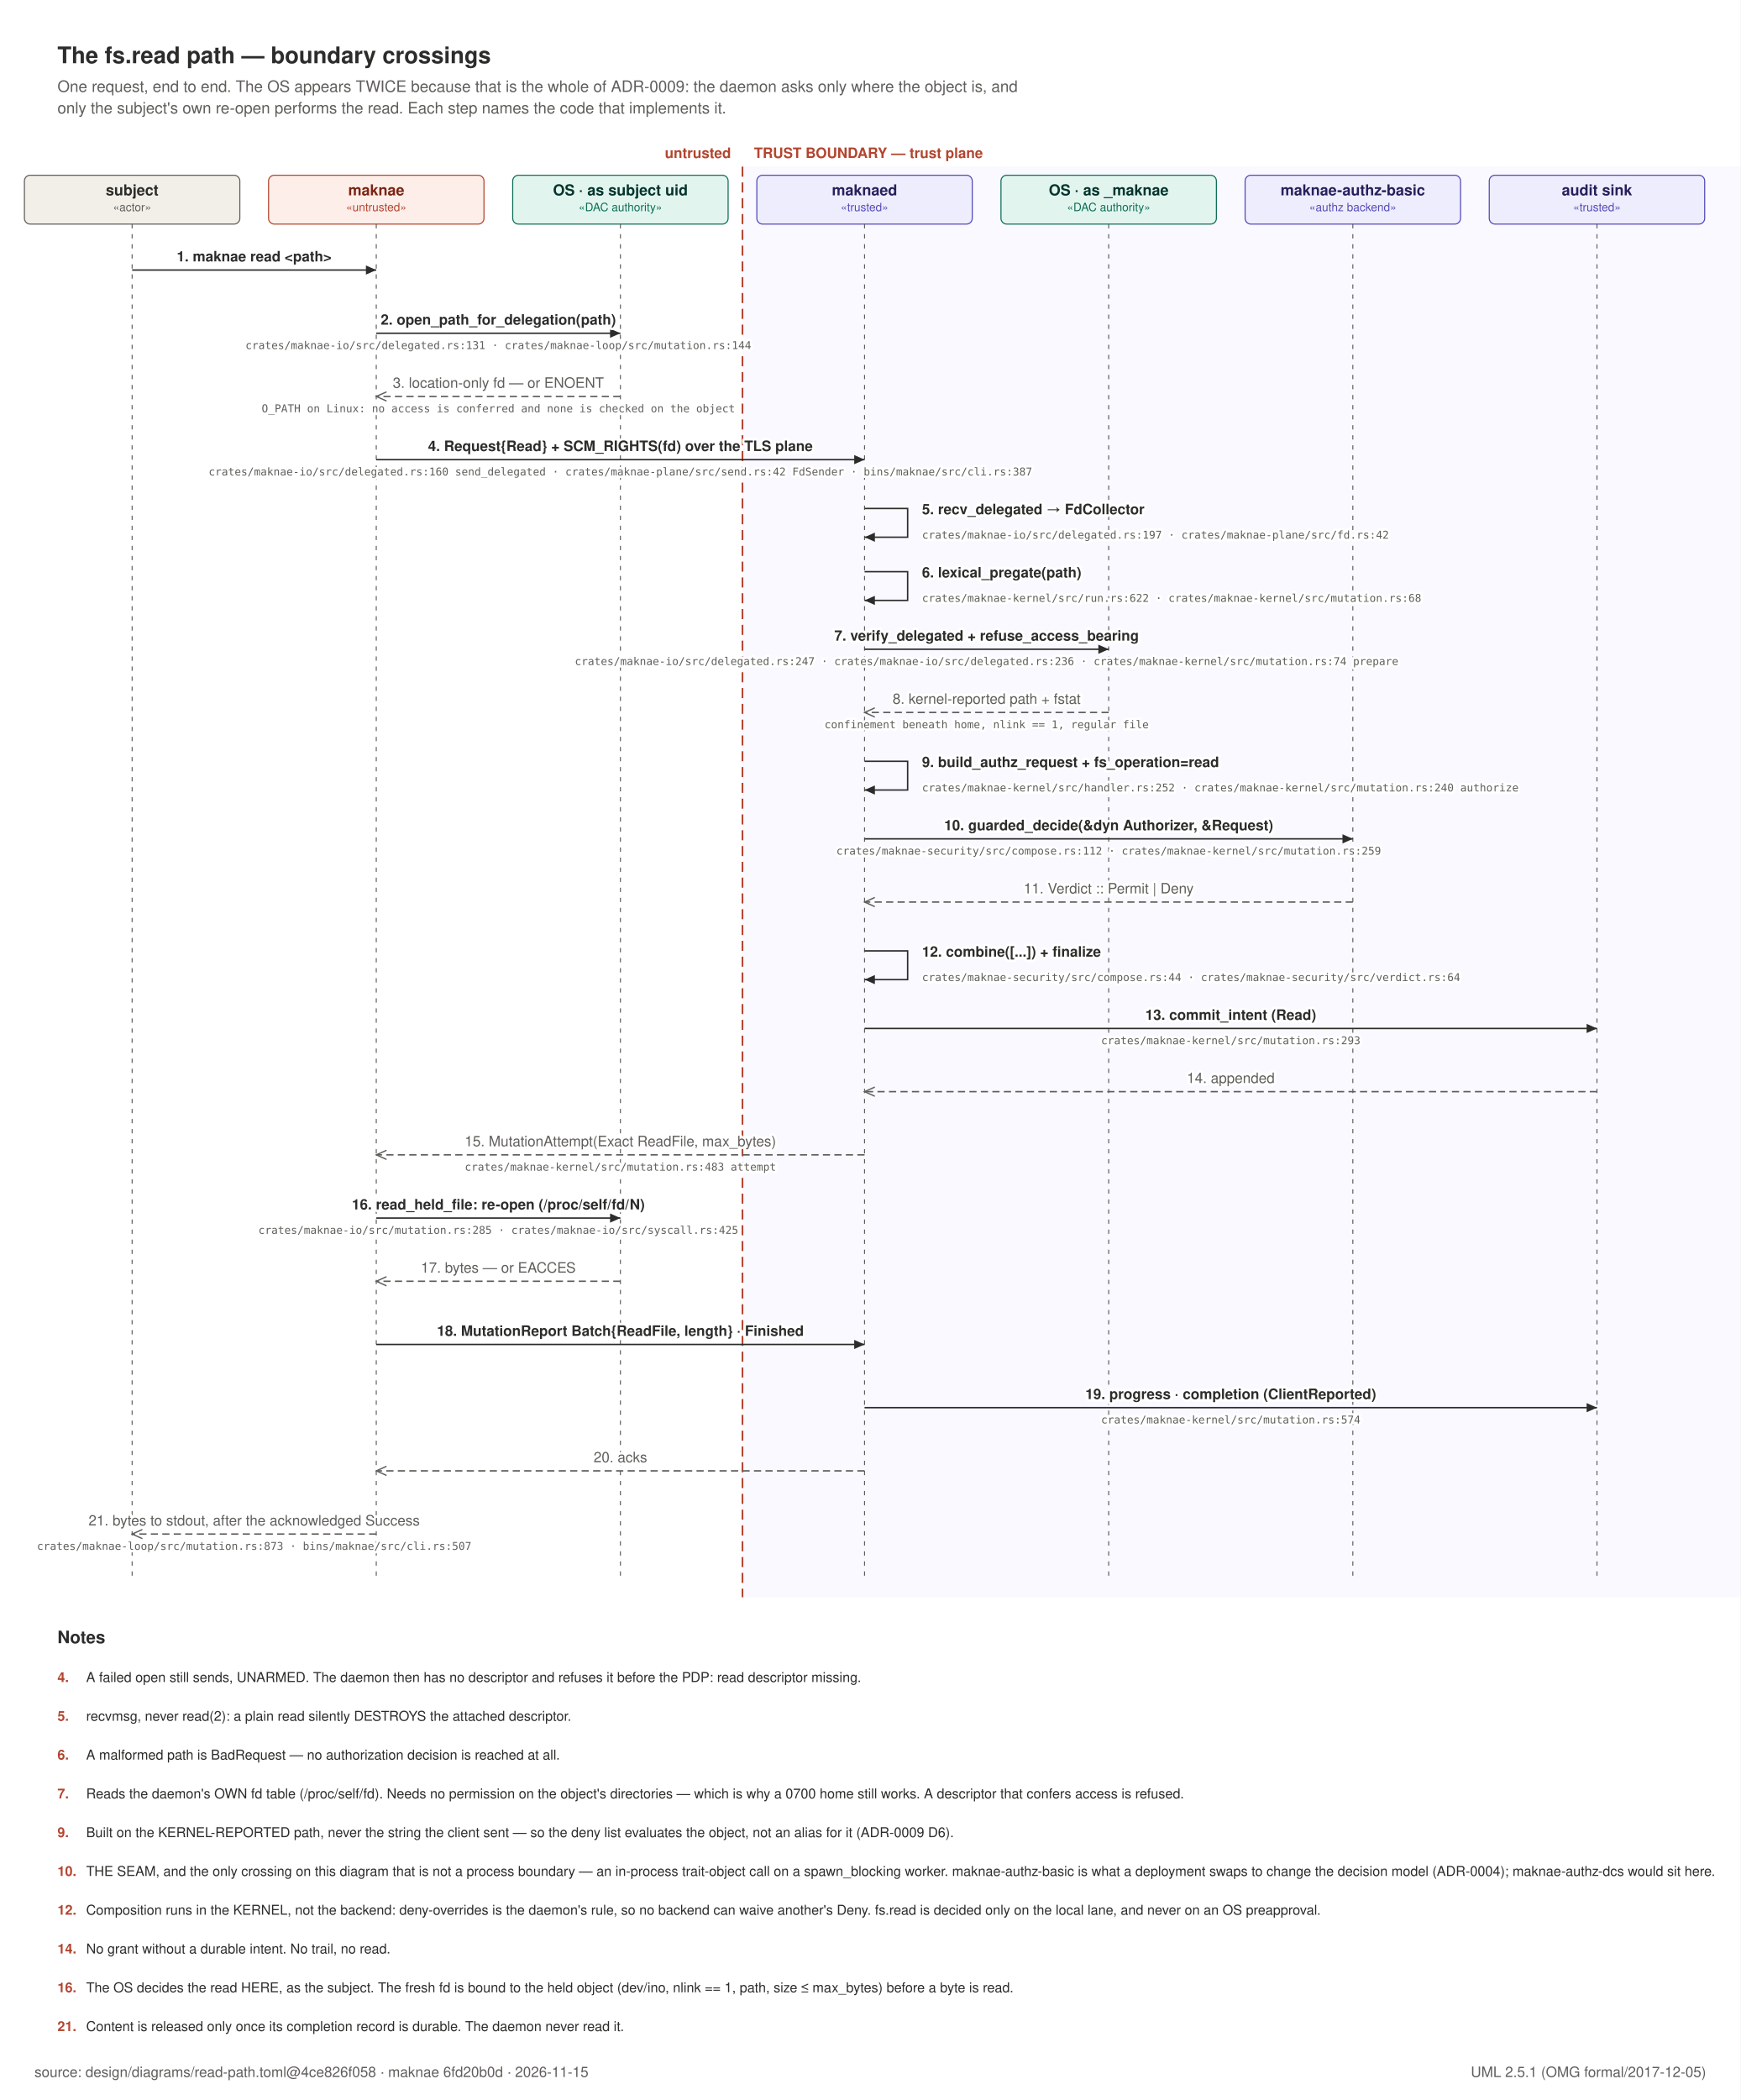
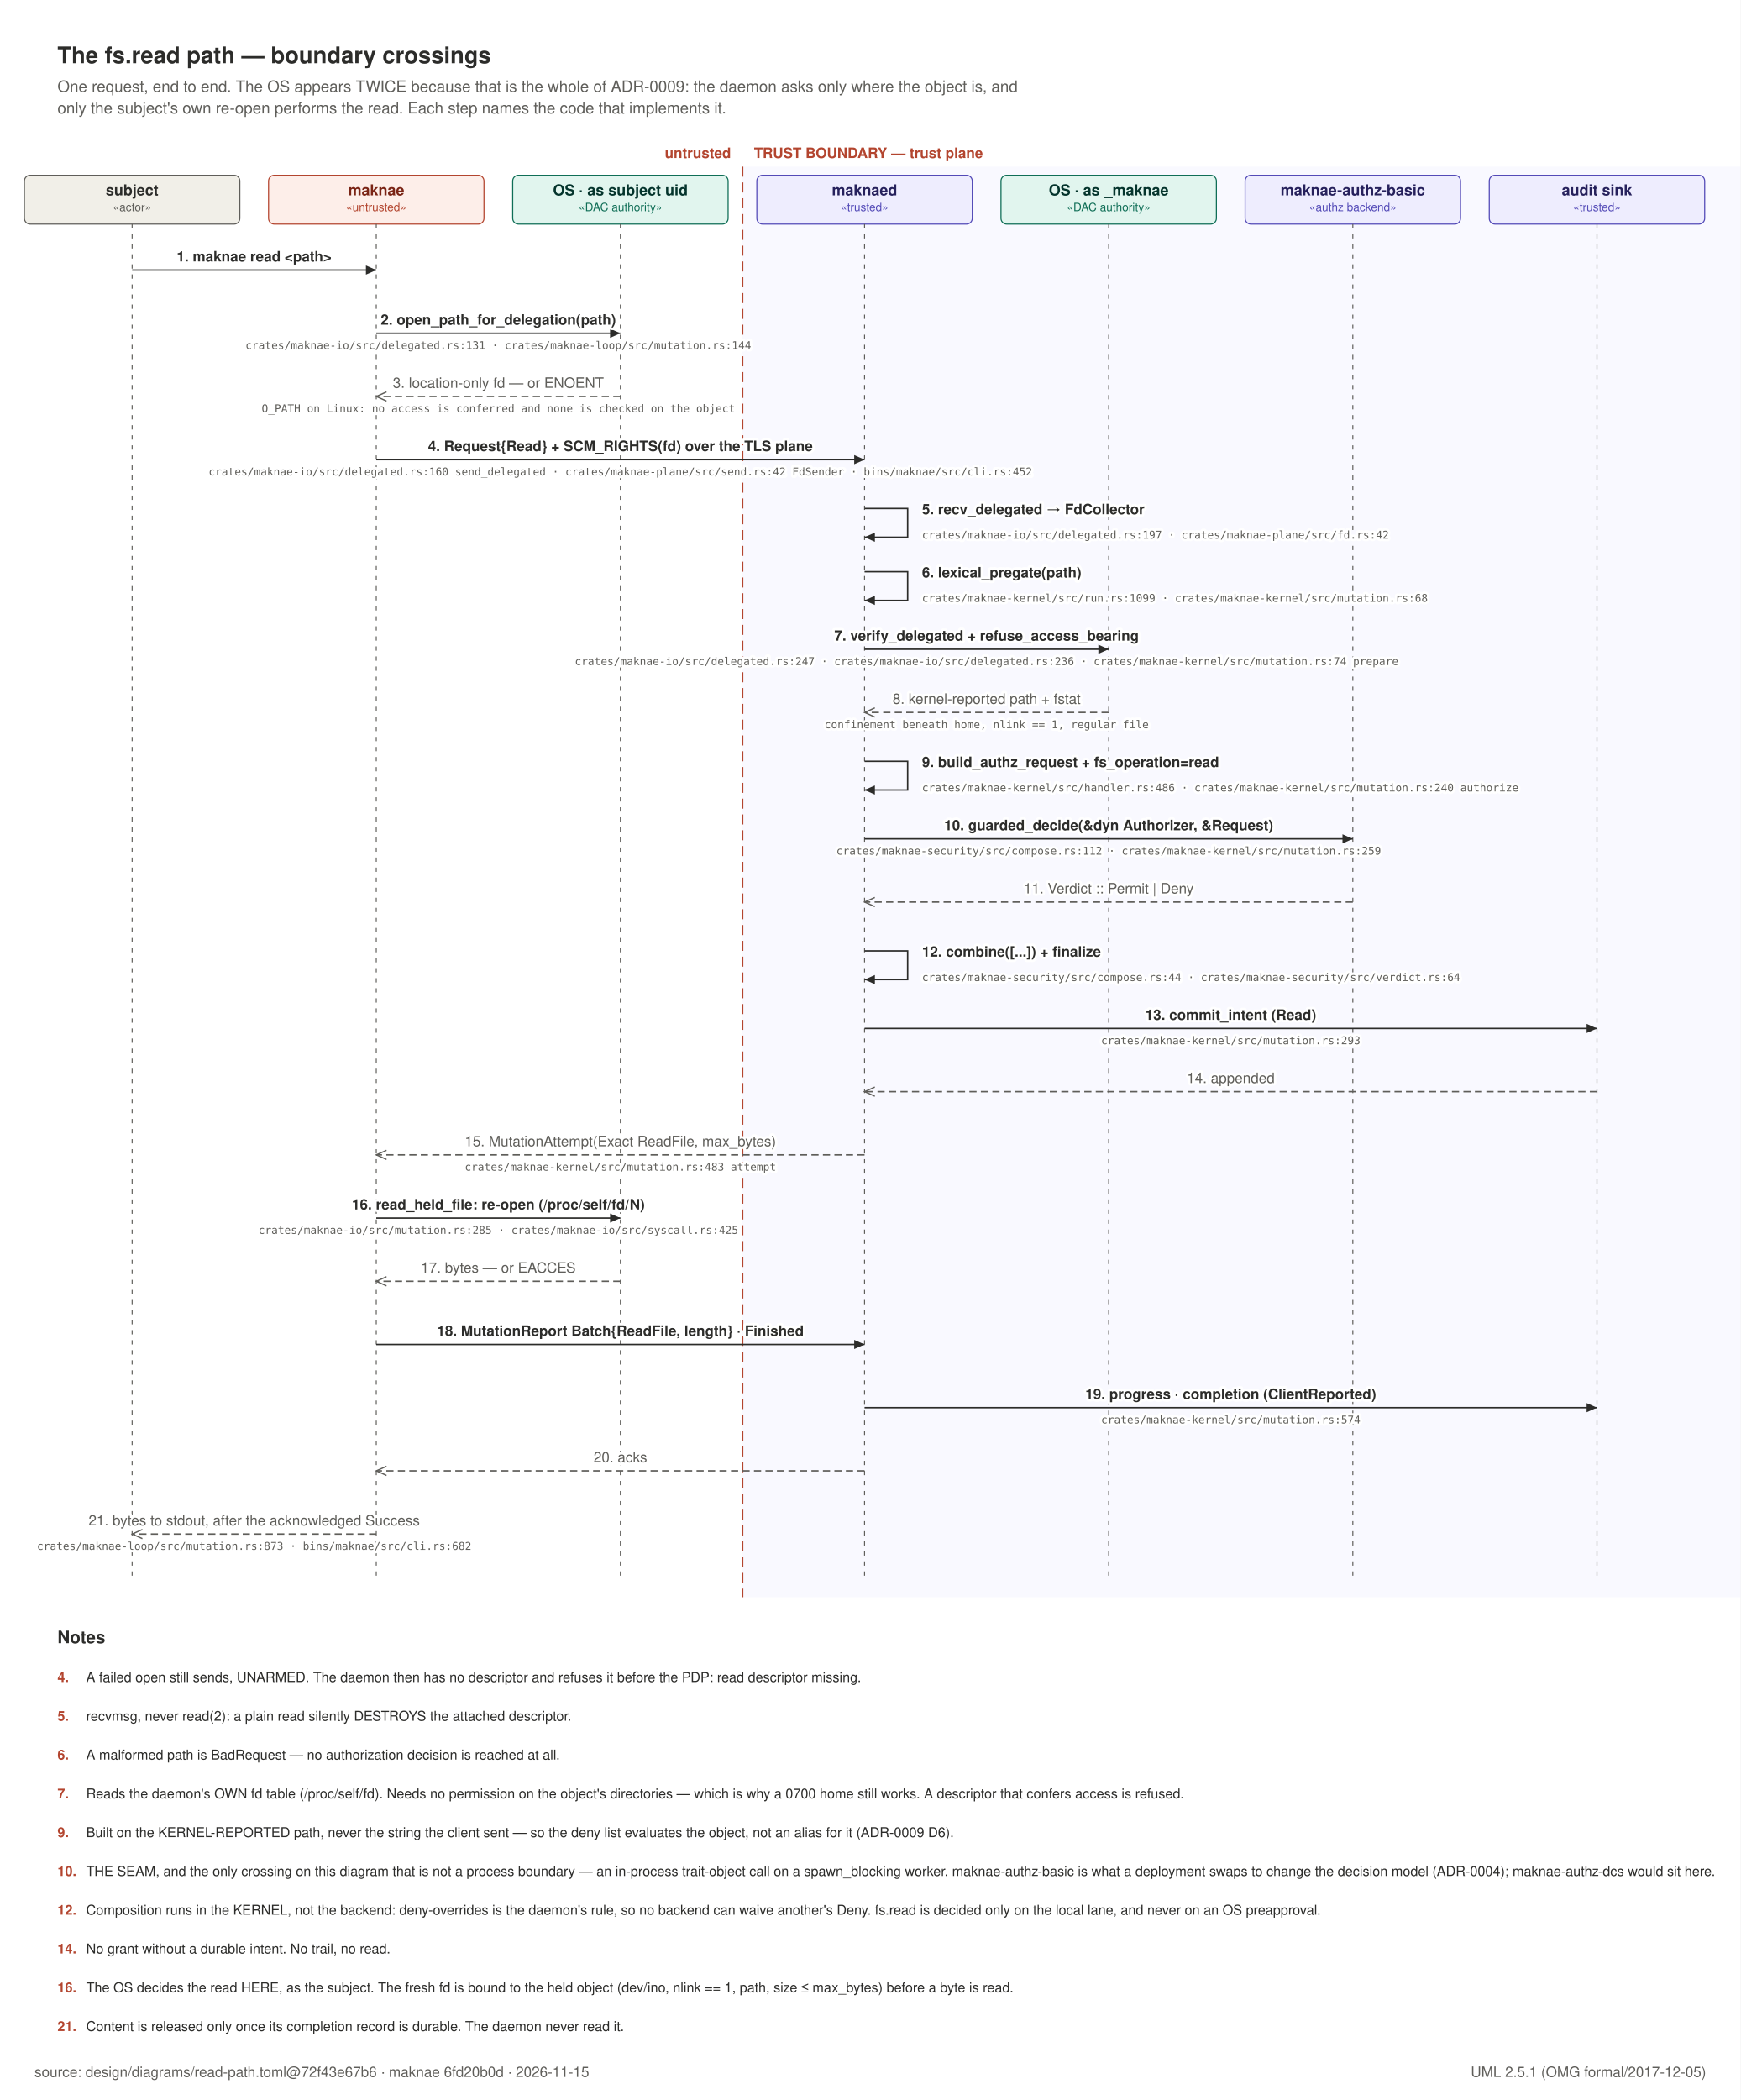
<svg xmlns="http://www.w3.org/2000/svg" width="1212" height="1462" viewBox="0 0 1212 1462" role="img">
  <rect x="0" y="0" width="1212" height="1462" fill="#FFFFFF" />
  <text x="40" y="44" text-anchor="start" font-family="Helvetica, Arial, sans-serif" font-size="16" font-weight="600" fill="#2C2C2A">The fs.read path — boundary crossings</text>
  <text x="40" y="64" text-anchor="start" font-family="Helvetica, Arial, sans-serif" font-size="11" font-weight="400" fill="#5F5E5A">One request, end to end. The OS appears TWICE because that is the whole of ADR-0009: the daemon asks only where the object is, and</text>
  <text x="40" y="79" text-anchor="start" font-family="Helvetica, Arial, sans-serif" font-size="11" font-weight="400" fill="#5F5E5A">only the subject's own re-open performs the read. Each step names the code that implements it.</text>
  <defs>
    <marker id="call" viewBox="0 0 10 10" refX="9" refY="5" markerWidth="8" markerHeight="8" orient="auto-start-reverse">
      <path d="M 0 1 L 9 5 L 0 9 z" fill="#2C2C2A" />
    </marker>
    <marker id="rep" viewBox="0 0 10 10" refX="9" refY="5" markerWidth="8" markerHeight="8" orient="auto-start-reverse">
      <path d="M 0 1 L 9 5 L 0 9" fill="none" stroke="#5F5E5A" stroke-width="1.1" />
    </marker>
  </defs>
  <rect x="517.0" y="116" width="695.0" height="996" fill="#EEEDFE" opacity="0.35" />
  <line x1="517.0" y1="116" x2="517.0" y2="1112" stroke="#B3452F" stroke-width="1.2" stroke-dasharray="7 4" />
  <text x="509.0" y="110" text-anchor="end" font-family="Helvetica, Arial, sans-serif" font-size="10" font-weight="600" fill="#B3452F">untrusted</text>
  <text x="525.0" y="110" text-anchor="start" font-family="Helvetica, Arial, sans-serif" font-size="10" font-weight="600" fill="#B3452F">TRUST BOUNDARY — trust plane</text>
  <rect x="17.0" y="122" width="150" height="34" rx="4" fill="#F1EFE8" stroke="#5F5E5A" stroke-width="0.75" />
  <text x="92" y="136" text-anchor="middle" font-family="Helvetica, Arial, sans-serif" font-size="10.5" font-weight="600" fill="#2C2C2A">subject</text>
  <text x="92" y="147" text-anchor="middle" font-family="Helvetica, Arial, sans-serif" font-size="8" font-weight="400" fill="#5F5E5A">«actor»</text>
  <line x1="92" y1="156" x2="92" y2="1100" stroke="#5F5E5A" stroke-width="0.7" stroke-dasharray="3 4" />
  <rect x="187.0" y="122" width="150" height="34" rx="4" fill="#FDEEE9" stroke="#B3452F" stroke-width="0.75" />
  <text x="262" y="136" text-anchor="middle" font-family="Helvetica, Arial, sans-serif" font-size="10.5" font-weight="600" fill="#7A2415">maknae</text>
  <text x="262" y="147" text-anchor="middle" font-family="Helvetica, Arial, sans-serif" font-size="8" font-weight="400" fill="#B3452F">«untrusted»</text>
  <line x1="262" y1="156" x2="262" y2="1100" stroke="#5F5E5A" stroke-width="0.7" stroke-dasharray="3 4" />
  <rect x="357.0" y="122" width="150" height="34" rx="4" fill="#E1F5EE" stroke="#0F6E56" stroke-width="0.75" />
  <text x="432" y="136" text-anchor="middle" font-family="Helvetica, Arial, sans-serif" font-size="10.5" font-weight="600" fill="#04342C">OS · as subject uid</text>
  <text x="432" y="147" text-anchor="middle" font-family="Helvetica, Arial, sans-serif" font-size="8" font-weight="400" fill="#0F6E56">«DAC authority»</text>
  <line x1="432" y1="156" x2="432" y2="1100" stroke="#5F5E5A" stroke-width="0.7" stroke-dasharray="3 4" />
  <rect x="527.0" y="122" width="150" height="34" rx="4" fill="#EEEDFE" stroke="#534AB7" stroke-width="0.75" />
  <text x="602" y="136" text-anchor="middle" font-family="Helvetica, Arial, sans-serif" font-size="10.5" font-weight="600" fill="#26215C">maknaed</text>
  <text x="602" y="147" text-anchor="middle" font-family="Helvetica, Arial, sans-serif" font-size="8" font-weight="400" fill="#534AB7">«trusted»</text>
  <line x1="602" y1="156" x2="602" y2="1100" stroke="#5F5E5A" stroke-width="0.7" stroke-dasharray="3 4" />
  <rect x="697.0" y="122" width="150" height="34" rx="4" fill="#E1F5EE" stroke="#0F6E56" stroke-width="0.75" />
  <text x="772" y="136" text-anchor="middle" font-family="Helvetica, Arial, sans-serif" font-size="10.5" font-weight="600" fill="#04342C">OS · as _maknae</text>
  <text x="772" y="147" text-anchor="middle" font-family="Helvetica, Arial, sans-serif" font-size="8" font-weight="400" fill="#0F6E56">«DAC authority»</text>
  <line x1="772" y1="156" x2="772" y2="1100" stroke="#5F5E5A" stroke-width="0.7" stroke-dasharray="3 4" />
  <rect x="867.0" y="122" width="150" height="34" rx="4" fill="#EEEDFE" stroke="#534AB7" stroke-width="0.75" />
  <text x="942" y="136" text-anchor="middle" font-family="Helvetica, Arial, sans-serif" font-size="10.5" font-weight="600" fill="#26215C">maknae-authz-basic</text>
  <text x="942" y="147" text-anchor="middle" font-family="Helvetica, Arial, sans-serif" font-size="8" font-weight="400" fill="#534AB7">«authz backend»</text>
  <line x1="942" y1="156" x2="942" y2="1100" stroke="#5F5E5A" stroke-width="0.7" stroke-dasharray="3 4" />
  <rect x="1037.0" y="122" width="150" height="34" rx="4" fill="#EEEDFE" stroke="#534AB7" stroke-width="0.75" />
  <text x="1112" y="136" text-anchor="middle" font-family="Helvetica, Arial, sans-serif" font-size="10.5" font-weight="600" fill="#26215C">audit sink</text>
  <text x="1112" y="147" text-anchor="middle" font-family="Helvetica, Arial, sans-serif" font-size="8" font-weight="400" fill="#534AB7">«trusted»</text>
  <line x1="1112" y1="156" x2="1112" y2="1100" stroke="#5F5E5A" stroke-width="0.7" stroke-dasharray="3 4" />
  <line x1="92" y1="188" x2="262" y2="188" stroke="#2C2C2A" stroke-width="1" marker-end="url(#call)" />
  <text x="177.0" y="182" text-anchor="middle" font-family="Helvetica, Arial, sans-serif" font-size="10" font-weight="600" fill="#2C2C2A" stroke="#FFFFFF" stroke-width="3.5" paint-order="stroke" stroke-linejoin="round">1. maknae read &lt;path&gt;</text>
  <line x1="262" y1="232" x2="432" y2="232" stroke="#2C2C2A" stroke-width="1" marker-end="url(#call)" />
  <text x="347.0" y="226" text-anchor="middle" font-family="Helvetica, Arial, sans-serif" font-size="10" font-weight="600" fill="#2C2C2A" stroke="#FFFFFF" stroke-width="3.5" paint-order="stroke" stroke-linejoin="round">2. open_path_for_delegation(path)</text>
  <text x="347.0" y="243" text-anchor="middle" font-family="ui-monospace, SFMono-Regular, Menlo, monospace" font-size="7.5" font-weight="400" fill="#5F5E5A" stroke="#FFFFFF" stroke-width="3.5" paint-order="stroke" stroke-linejoin="round">crates/maknae-io/src/delegated.rs:131 · crates/maknae-loop/src/mutation.rs:144</text>
  <line x1="432" y1="276" x2="262" y2="276" stroke="#5F5E5A" stroke-width="1" stroke-dasharray="5 3" marker-end="url(#rep)" />
  <text x="347.0" y="270" text-anchor="middle" font-family="Helvetica, Arial, sans-serif" font-size="10" font-weight="400" fill="#5F5E5A" stroke="#FFFFFF" stroke-width="3.5" paint-order="stroke" stroke-linejoin="round">3. location-only fd — or ENOENT</text>
  <text x="347.0" y="287" text-anchor="middle" font-family="ui-monospace, SFMono-Regular, Menlo, monospace" font-size="7.5" font-weight="400" fill="#5F5E5A" stroke="#FFFFFF" stroke-width="3.5" paint-order="stroke" stroke-linejoin="round">O_PATH on Linux: no access is conferred and none is checked on the object</text>
  <line x1="262" y1="320" x2="602" y2="320" stroke="#2C2C2A" stroke-width="1" marker-end="url(#call)" />
  <text x="432.0" y="314" text-anchor="middle" font-family="Helvetica, Arial, sans-serif" font-size="10" font-weight="600" fill="#2C2C2A" stroke="#FFFFFF" stroke-width="3.5" paint-order="stroke" stroke-linejoin="round">4. Request{Read} + SCM_RIGHTS(fd) over the TLS plane</text>
-   <text x="432.0" y="331" text-anchor="middle" font-family="ui-monospace, SFMono-Regular, Menlo, monospace" font-size="7.5" font-weight="400" fill="#5F5E5A" stroke="#FFFFFF" stroke-width="3.5" paint-order="stroke" stroke-linejoin="round">crates/maknae-io/src/delegated.rs:160 send_delegated · crates/maknae-plane/src/send.rs:42 FdSender · bins/maknae/src/cli.rs:387</text>
+   <text x="432.0" y="331" text-anchor="middle" font-family="ui-monospace, SFMono-Regular, Menlo, monospace" font-size="7.5" font-weight="400" fill="#5F5E5A" stroke="#FFFFFF" stroke-width="3.5" paint-order="stroke" stroke-linejoin="round">crates/maknae-io/src/delegated.rs:160 send_delegated · crates/maknae-plane/src/send.rs:42 FdSender · bins/maknae/src/cli.rs:452</text>
  <path d="M 602 354 h 30 v 20 h -30" fill="none" stroke="#2C2C2A" stroke-width="1" marker-end="url(#call)" />
  <text x="642" y="358" text-anchor="start" font-family="Helvetica, Arial, sans-serif" font-size="10" font-weight="600" fill="#2C2C2A" stroke="#FFFFFF" stroke-width="3.5" paint-order="stroke" stroke-linejoin="round">5. recv_delegated → FdCollector</text>
  <text x="642" y="375" text-anchor="start" font-family="ui-monospace, SFMono-Regular, Menlo, monospace" font-size="7.5" font-weight="400" fill="#5F5E5A" stroke="#FFFFFF" stroke-width="3.5" paint-order="stroke" stroke-linejoin="round">crates/maknae-io/src/delegated.rs:197 · crates/maknae-plane/src/fd.rs:42</text>
  <path d="M 602 398 h 30 v 20 h -30" fill="none" stroke="#2C2C2A" stroke-width="1" marker-end="url(#call)" />
  <text x="642" y="402" text-anchor="start" font-family="Helvetica, Arial, sans-serif" font-size="10" font-weight="600" fill="#2C2C2A" stroke="#FFFFFF" stroke-width="3.5" paint-order="stroke" stroke-linejoin="round">6. lexical_pregate(path)</text>
-   <text x="642" y="419" text-anchor="start" font-family="ui-monospace, SFMono-Regular, Menlo, monospace" font-size="7.5" font-weight="400" fill="#5F5E5A" stroke="#FFFFFF" stroke-width="3.5" paint-order="stroke" stroke-linejoin="round">crates/maknae-kernel/src/run.rs:622 · crates/maknae-kernel/src/mutation.rs:68</text>
+   <text x="642" y="419" text-anchor="start" font-family="ui-monospace, SFMono-Regular, Menlo, monospace" font-size="7.5" font-weight="400" fill="#5F5E5A" stroke="#FFFFFF" stroke-width="3.5" paint-order="stroke" stroke-linejoin="round">crates/maknae-kernel/src/run.rs:1099 · crates/maknae-kernel/src/mutation.rs:68</text>
  <line x1="602" y1="452" x2="772" y2="452" stroke="#2C2C2A" stroke-width="1" marker-end="url(#call)" />
  <text x="687.0" y="446" text-anchor="middle" font-family="Helvetica, Arial, sans-serif" font-size="10" font-weight="600" fill="#2C2C2A" stroke="#FFFFFF" stroke-width="3.5" paint-order="stroke" stroke-linejoin="round">7. verify_delegated + refuse_access_bearing</text>
  <text x="687.0" y="463" text-anchor="middle" font-family="ui-monospace, SFMono-Regular, Menlo, monospace" font-size="7.5" font-weight="400" fill="#5F5E5A" stroke="#FFFFFF" stroke-width="3.5" paint-order="stroke" stroke-linejoin="round">crates/maknae-io/src/delegated.rs:247 · crates/maknae-io/src/delegated.rs:236 · crates/maknae-kernel/src/mutation.rs:74 prepare</text>
  <line x1="772" y1="496" x2="602" y2="496" stroke="#5F5E5A" stroke-width="1" stroke-dasharray="5 3" marker-end="url(#rep)" />
  <text x="687.0" y="490" text-anchor="middle" font-family="Helvetica, Arial, sans-serif" font-size="10" font-weight="400" fill="#5F5E5A" stroke="#FFFFFF" stroke-width="3.5" paint-order="stroke" stroke-linejoin="round">8. kernel-reported path + fstat</text>
  <text x="687.0" y="507" text-anchor="middle" font-family="ui-monospace, SFMono-Regular, Menlo, monospace" font-size="7.5" font-weight="400" fill="#5F5E5A" stroke="#FFFFFF" stroke-width="3.5" paint-order="stroke" stroke-linejoin="round">confinement beneath home, nlink == 1, regular file</text>
  <path d="M 602 530 h 30 v 20 h -30" fill="none" stroke="#2C2C2A" stroke-width="1" marker-end="url(#call)" />
  <text x="642" y="534" text-anchor="start" font-family="Helvetica, Arial, sans-serif" font-size="10" font-weight="600" fill="#2C2C2A" stroke="#FFFFFF" stroke-width="3.5" paint-order="stroke" stroke-linejoin="round">9. build_authz_request + fs_operation=read</text>
-   <text x="642" y="551" text-anchor="start" font-family="ui-monospace, SFMono-Regular, Menlo, monospace" font-size="7.5" font-weight="400" fill="#5F5E5A" stroke="#FFFFFF" stroke-width="3.5" paint-order="stroke" stroke-linejoin="round">crates/maknae-kernel/src/handler.rs:252 · crates/maknae-kernel/src/mutation.rs:240 authorize</text>
+   <text x="642" y="551" text-anchor="start" font-family="ui-monospace, SFMono-Regular, Menlo, monospace" font-size="7.5" font-weight="400" fill="#5F5E5A" stroke="#FFFFFF" stroke-width="3.5" paint-order="stroke" stroke-linejoin="round">crates/maknae-kernel/src/handler.rs:486 · crates/maknae-kernel/src/mutation.rs:240 authorize</text>
  <line x1="602" y1="584" x2="942" y2="584" stroke="#2C2C2A" stroke-width="1" marker-end="url(#call)" />
  <text x="772.0" y="578" text-anchor="middle" font-family="Helvetica, Arial, sans-serif" font-size="10" font-weight="600" fill="#2C2C2A" stroke="#FFFFFF" stroke-width="3.5" paint-order="stroke" stroke-linejoin="round">10. guarded_decide(&amp;dyn Authorizer, &amp;Request)</text>
  <text x="772.0" y="595" text-anchor="middle" font-family="ui-monospace, SFMono-Regular, Menlo, monospace" font-size="7.5" font-weight="400" fill="#5F5E5A" stroke="#FFFFFF" stroke-width="3.5" paint-order="stroke" stroke-linejoin="round">crates/maknae-security/src/compose.rs:112 · crates/maknae-kernel/src/mutation.rs:259</text>
  <line x1="942" y1="628" x2="602" y2="628" stroke="#5F5E5A" stroke-width="1" stroke-dasharray="5 3" marker-end="url(#rep)" />
  <text x="772.0" y="622" text-anchor="middle" font-family="Helvetica, Arial, sans-serif" font-size="10" font-weight="400" fill="#5F5E5A" stroke="#FFFFFF" stroke-width="3.5" paint-order="stroke" stroke-linejoin="round">11. Verdict :: Permit | Deny</text>
  <path d="M 602 662 h 30 v 20 h -30" fill="none" stroke="#2C2C2A" stroke-width="1" marker-end="url(#call)" />
  <text x="642" y="666" text-anchor="start" font-family="Helvetica, Arial, sans-serif" font-size="10" font-weight="600" fill="#2C2C2A" stroke="#FFFFFF" stroke-width="3.5" paint-order="stroke" stroke-linejoin="round">12. combine([...]) + finalize</text>
  <text x="642" y="683" text-anchor="start" font-family="ui-monospace, SFMono-Regular, Menlo, monospace" font-size="7.5" font-weight="400" fill="#5F5E5A" stroke="#FFFFFF" stroke-width="3.5" paint-order="stroke" stroke-linejoin="round">crates/maknae-security/src/compose.rs:44 · crates/maknae-security/src/verdict.rs:64</text>
  <line x1="602" y1="716" x2="1112" y2="716" stroke="#2C2C2A" stroke-width="1" marker-end="url(#call)" />
  <text x="857.0" y="710" text-anchor="middle" font-family="Helvetica, Arial, sans-serif" font-size="10" font-weight="600" fill="#2C2C2A" stroke="#FFFFFF" stroke-width="3.5" paint-order="stroke" stroke-linejoin="round">13. commit_intent (Read)</text>
  <text x="857.0" y="727" text-anchor="middle" font-family="ui-monospace, SFMono-Regular, Menlo, monospace" font-size="7.5" font-weight="400" fill="#5F5E5A" stroke="#FFFFFF" stroke-width="3.5" paint-order="stroke" stroke-linejoin="round">crates/maknae-kernel/src/mutation.rs:293</text>
  <line x1="1112" y1="760" x2="602" y2="760" stroke="#5F5E5A" stroke-width="1" stroke-dasharray="5 3" marker-end="url(#rep)" />
  <text x="857.0" y="754" text-anchor="middle" font-family="Helvetica, Arial, sans-serif" font-size="10" font-weight="400" fill="#5F5E5A" stroke="#FFFFFF" stroke-width="3.5" paint-order="stroke" stroke-linejoin="round">14. appended</text>
  <line x1="602" y1="804" x2="262" y2="804" stroke="#5F5E5A" stroke-width="1" stroke-dasharray="5 3" marker-end="url(#rep)" />
  <text x="432.0" y="798" text-anchor="middle" font-family="Helvetica, Arial, sans-serif" font-size="10" font-weight="400" fill="#5F5E5A" stroke="#FFFFFF" stroke-width="3.5" paint-order="stroke" stroke-linejoin="round">15. MutationAttempt(Exact ReadFile, max_bytes)</text>
  <text x="432.0" y="815" text-anchor="middle" font-family="ui-monospace, SFMono-Regular, Menlo, monospace" font-size="7.5" font-weight="400" fill="#5F5E5A" stroke="#FFFFFF" stroke-width="3.5" paint-order="stroke" stroke-linejoin="round">crates/maknae-kernel/src/mutation.rs:483 attempt</text>
  <line x1="262" y1="848" x2="432" y2="848" stroke="#2C2C2A" stroke-width="1" marker-end="url(#call)" />
  <text x="347.0" y="842" text-anchor="middle" font-family="Helvetica, Arial, sans-serif" font-size="10" font-weight="600" fill="#2C2C2A" stroke="#FFFFFF" stroke-width="3.5" paint-order="stroke" stroke-linejoin="round">16. read_held_file: re-open (/proc/self/fd/N)</text>
  <text x="347.0" y="859" text-anchor="middle" font-family="ui-monospace, SFMono-Regular, Menlo, monospace" font-size="7.5" font-weight="400" fill="#5F5E5A" stroke="#FFFFFF" stroke-width="3.5" paint-order="stroke" stroke-linejoin="round">crates/maknae-io/src/mutation.rs:285 · crates/maknae-io/src/syscall.rs:425</text>
  <line x1="432" y1="892" x2="262" y2="892" stroke="#5F5E5A" stroke-width="1" stroke-dasharray="5 3" marker-end="url(#rep)" />
  <text x="347.0" y="886" text-anchor="middle" font-family="Helvetica, Arial, sans-serif" font-size="10" font-weight="400" fill="#5F5E5A" stroke="#FFFFFF" stroke-width="3.5" paint-order="stroke" stroke-linejoin="round">17. bytes — or EACCES</text>
  <line x1="262" y1="936" x2="602" y2="936" stroke="#2C2C2A" stroke-width="1" marker-end="url(#call)" />
  <text x="432.0" y="930" text-anchor="middle" font-family="Helvetica, Arial, sans-serif" font-size="10" font-weight="600" fill="#2C2C2A" stroke="#FFFFFF" stroke-width="3.5" paint-order="stroke" stroke-linejoin="round">18. MutationReport Batch{ReadFile, length} · Finished</text>
  <line x1="602" y1="980" x2="1112" y2="980" stroke="#2C2C2A" stroke-width="1" marker-end="url(#call)" />
  <text x="857.0" y="974" text-anchor="middle" font-family="Helvetica, Arial, sans-serif" font-size="10" font-weight="600" fill="#2C2C2A" stroke="#FFFFFF" stroke-width="3.5" paint-order="stroke" stroke-linejoin="round">19. progress · completion (ClientReported)</text>
  <text x="857.0" y="991" text-anchor="middle" font-family="ui-monospace, SFMono-Regular, Menlo, monospace" font-size="7.5" font-weight="400" fill="#5F5E5A" stroke="#FFFFFF" stroke-width="3.5" paint-order="stroke" stroke-linejoin="round">crates/maknae-kernel/src/mutation.rs:574</text>
  <line x1="602" y1="1024" x2="262" y2="1024" stroke="#5F5E5A" stroke-width="1" stroke-dasharray="5 3" marker-end="url(#rep)" />
  <text x="432.0" y="1018" text-anchor="middle" font-family="Helvetica, Arial, sans-serif" font-size="10" font-weight="400" fill="#5F5E5A" stroke="#FFFFFF" stroke-width="3.5" paint-order="stroke" stroke-linejoin="round">20. acks</text>
  <line x1="262" y1="1068" x2="92" y2="1068" stroke="#5F5E5A" stroke-width="1" stroke-dasharray="5 3" marker-end="url(#rep)" />
  <text x="177.0" y="1062" text-anchor="middle" font-family="Helvetica, Arial, sans-serif" font-size="10" font-weight="400" fill="#5F5E5A" stroke="#FFFFFF" stroke-width="3.5" paint-order="stroke" stroke-linejoin="round">21. bytes to stdout, after the acknowledged Success</text>
-   <text x="177.0" y="1079" text-anchor="middle" font-family="ui-monospace, SFMono-Regular, Menlo, monospace" font-size="7.5" font-weight="400" fill="#5F5E5A" stroke="#FFFFFF" stroke-width="3.5" paint-order="stroke" stroke-linejoin="round">crates/maknae-loop/src/mutation.rs:873 · bins/maknae/src/cli.rs:507</text>
+   <text x="177.0" y="1079" text-anchor="middle" font-family="ui-monospace, SFMono-Regular, Menlo, monospace" font-size="7.5" font-weight="400" fill="#5F5E5A" stroke="#FFFFFF" stroke-width="3.5" paint-order="stroke" stroke-linejoin="round">crates/maknae-loop/src/mutation.rs:873 · bins/maknae/src/cli.rs:682</text>
  <text x="40" y="1144" text-anchor="start" font-family="Helvetica, Arial, sans-serif" font-size="12" font-weight="600" fill="#2C2C2A">Notes</text>
  <text x="40" y="1171" text-anchor="start" font-family="Helvetica, Arial, sans-serif" font-size="9.5" font-weight="600" fill="#B3452F">4.</text>
  <text x="60" y="1171" text-anchor="start" font-family="Helvetica, Arial, sans-serif" font-size="9.5" font-weight="400" fill="#2C2C2A">A failed open still sends, UNARMED. The daemon then has no descriptor and refuses it before the PDP: read descriptor missing.</text>
  <text x="40" y="1198" text-anchor="start" font-family="Helvetica, Arial, sans-serif" font-size="9.5" font-weight="600" fill="#B3452F">5.</text>
  <text x="60" y="1198" text-anchor="start" font-family="Helvetica, Arial, sans-serif" font-size="9.5" font-weight="400" fill="#2C2C2A">recvmsg, never read(2): a plain read silently DESTROYS the attached descriptor.</text>
  <text x="40" y="1225" text-anchor="start" font-family="Helvetica, Arial, sans-serif" font-size="9.5" font-weight="600" fill="#B3452F">6.</text>
  <text x="60" y="1225" text-anchor="start" font-family="Helvetica, Arial, sans-serif" font-size="9.5" font-weight="400" fill="#2C2C2A">A malformed path is BadRequest — no authorization decision is reached at all.</text>
  <text x="40" y="1252" text-anchor="start" font-family="Helvetica, Arial, sans-serif" font-size="9.5" font-weight="600" fill="#B3452F">7.</text>
  <text x="60" y="1252" text-anchor="start" font-family="Helvetica, Arial, sans-serif" font-size="9.5" font-weight="400" fill="#2C2C2A">Reads the daemon's OWN fd table (/proc/self/fd). Needs no permission on the object's directories — which is why a 0700 home still works. A descriptor that confers access is refused.</text>
  <text x="40" y="1279" text-anchor="start" font-family="Helvetica, Arial, sans-serif" font-size="9.5" font-weight="600" fill="#B3452F">9.</text>
  <text x="60" y="1279" text-anchor="start" font-family="Helvetica, Arial, sans-serif" font-size="9.5" font-weight="400" fill="#2C2C2A">Built on the KERNEL-REPORTED path, never the string the client sent — so the deny list evaluates the object, not an alias for it (ADR-0009 D6).</text>
  <text x="40" y="1306" text-anchor="start" font-family="Helvetica, Arial, sans-serif" font-size="9.5" font-weight="600" fill="#B3452F">10.</text>
  <text x="60" y="1306" text-anchor="start" font-family="Helvetica, Arial, sans-serif" font-size="9.5" font-weight="400" fill="#2C2C2A">THE SEAM, and the only crossing on this diagram that is not a process boundary — an in-process trait-object call on a spawn_blocking worker. maknae-authz-basic is what a deployment swaps to change the decision model (ADR-0004); maknae-authz-dcs would sit here.</text>
  <text x="40" y="1333" text-anchor="start" font-family="Helvetica, Arial, sans-serif" font-size="9.5" font-weight="600" fill="#B3452F">12.</text>
  <text x="60" y="1333" text-anchor="start" font-family="Helvetica, Arial, sans-serif" font-size="9.5" font-weight="400" fill="#2C2C2A">Composition runs in the KERNEL, not the backend: deny-overrides is the daemon's rule, so no backend can waive another's Deny. fs.read is decided only on the local lane, and never on an OS preapproval.</text>
  <text x="40" y="1360" text-anchor="start" font-family="Helvetica, Arial, sans-serif" font-size="9.5" font-weight="600" fill="#B3452F">14.</text>
  <text x="60" y="1360" text-anchor="start" font-family="Helvetica, Arial, sans-serif" font-size="9.5" font-weight="400" fill="#2C2C2A">No grant without a durable intent. No trail, no read.</text>
  <text x="40" y="1387" text-anchor="start" font-family="Helvetica, Arial, sans-serif" font-size="9.5" font-weight="600" fill="#B3452F">16.</text>
  <text x="60" y="1387" text-anchor="start" font-family="Helvetica, Arial, sans-serif" font-size="9.5" font-weight="400" fill="#2C2C2A">The OS decides the read HERE, as the subject. The fresh fd is bound to the held object (dev/ino, nlink == 1, path, size ≤ max_bytes) before a byte is read.</text>
  <text x="40" y="1414" text-anchor="start" font-family="Helvetica, Arial, sans-serif" font-size="9.5" font-weight="600" fill="#B3452F">21.</text>
  <text x="60" y="1414" text-anchor="start" font-family="Helvetica, Arial, sans-serif" font-size="9.5" font-weight="400" fill="#2C2C2A">Content is released only once its completion record is durable. The daemon never read it.</text>
-   <text x="24" y="1446" text-anchor="start" font-family="Helvetica, Arial, sans-serif" font-size="10" font-weight="400" fill="#5F5E5A">source: design/diagrams/read-path.toml@4ce826f058 · maknae 6fd20b0d · 2026-11-15</text>
+   <text x="24" y="1446" text-anchor="start" font-family="Helvetica, Arial, sans-serif" font-size="10" font-weight="400" fill="#5F5E5A">source: design/diagrams/read-path.toml@72f43e67b6 · maknae 6fd20b0d · 2026-11-15</text>
  <text x="1188" y="1446" text-anchor="end" font-family="Helvetica, Arial, sans-serif" font-size="10" font-weight="400" fill="#5F5E5A">UML 2.5.1 (OMG formal/2017-12-05)</text>
</svg>
